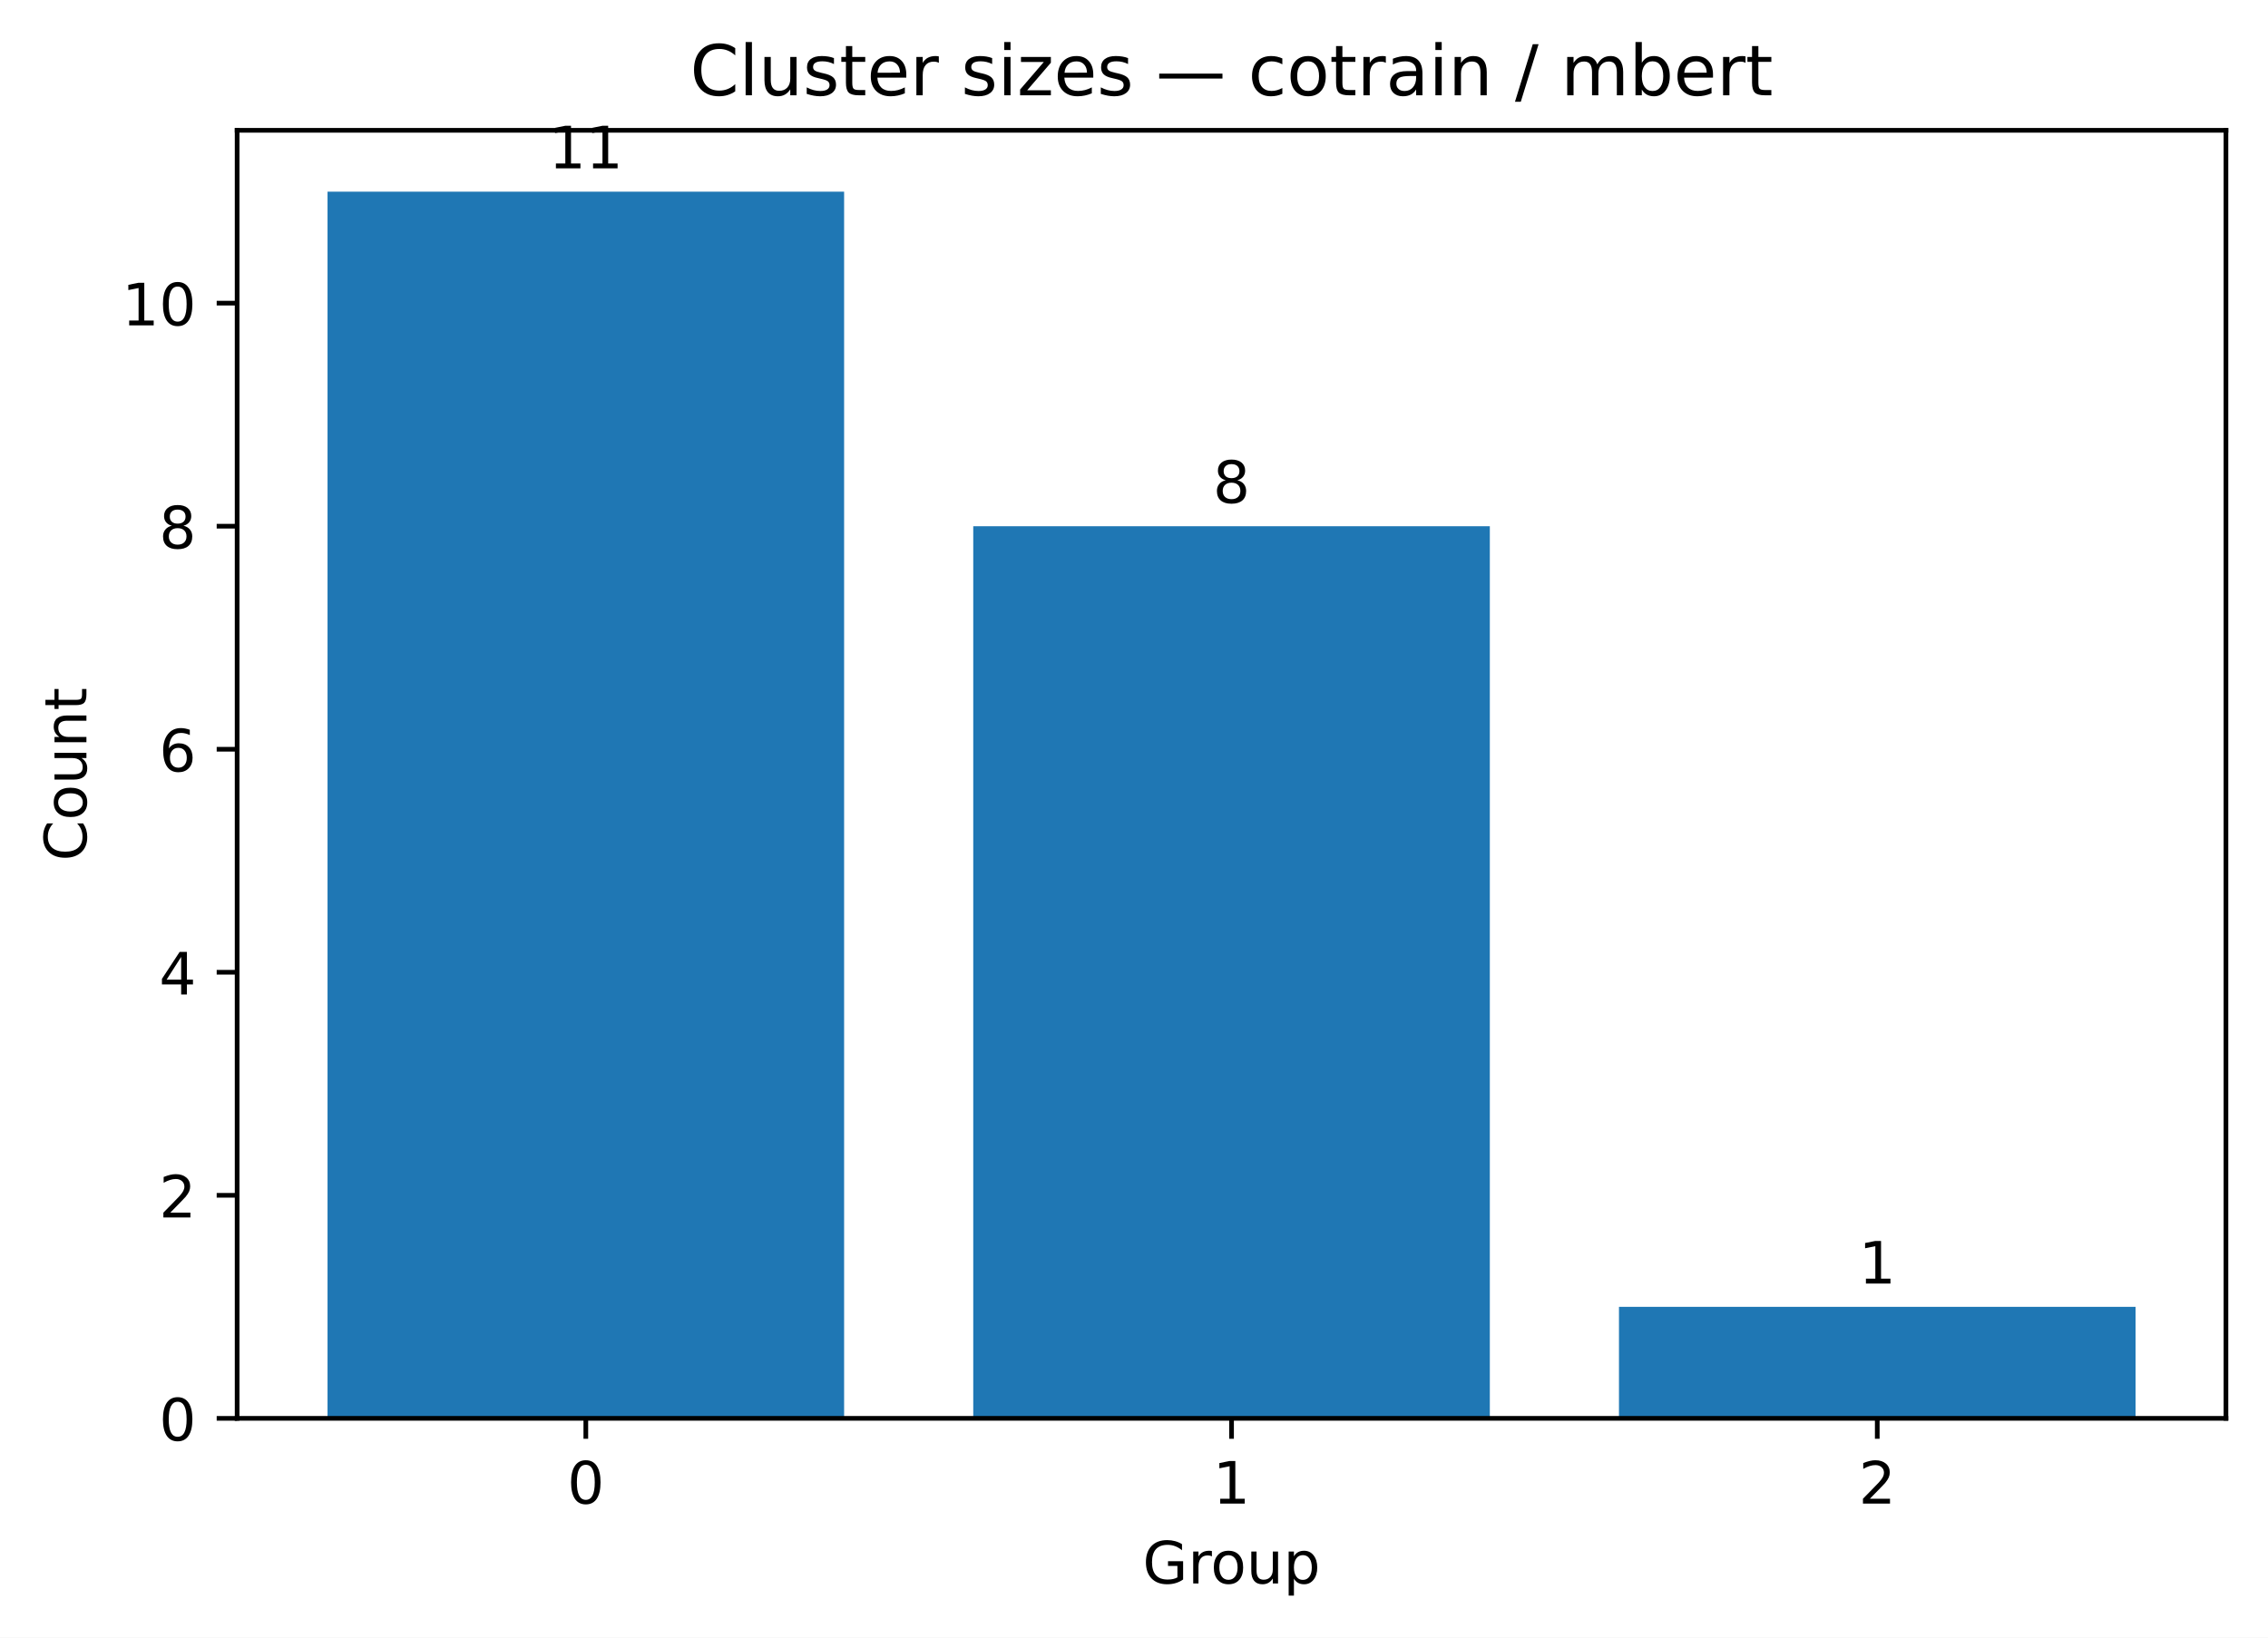
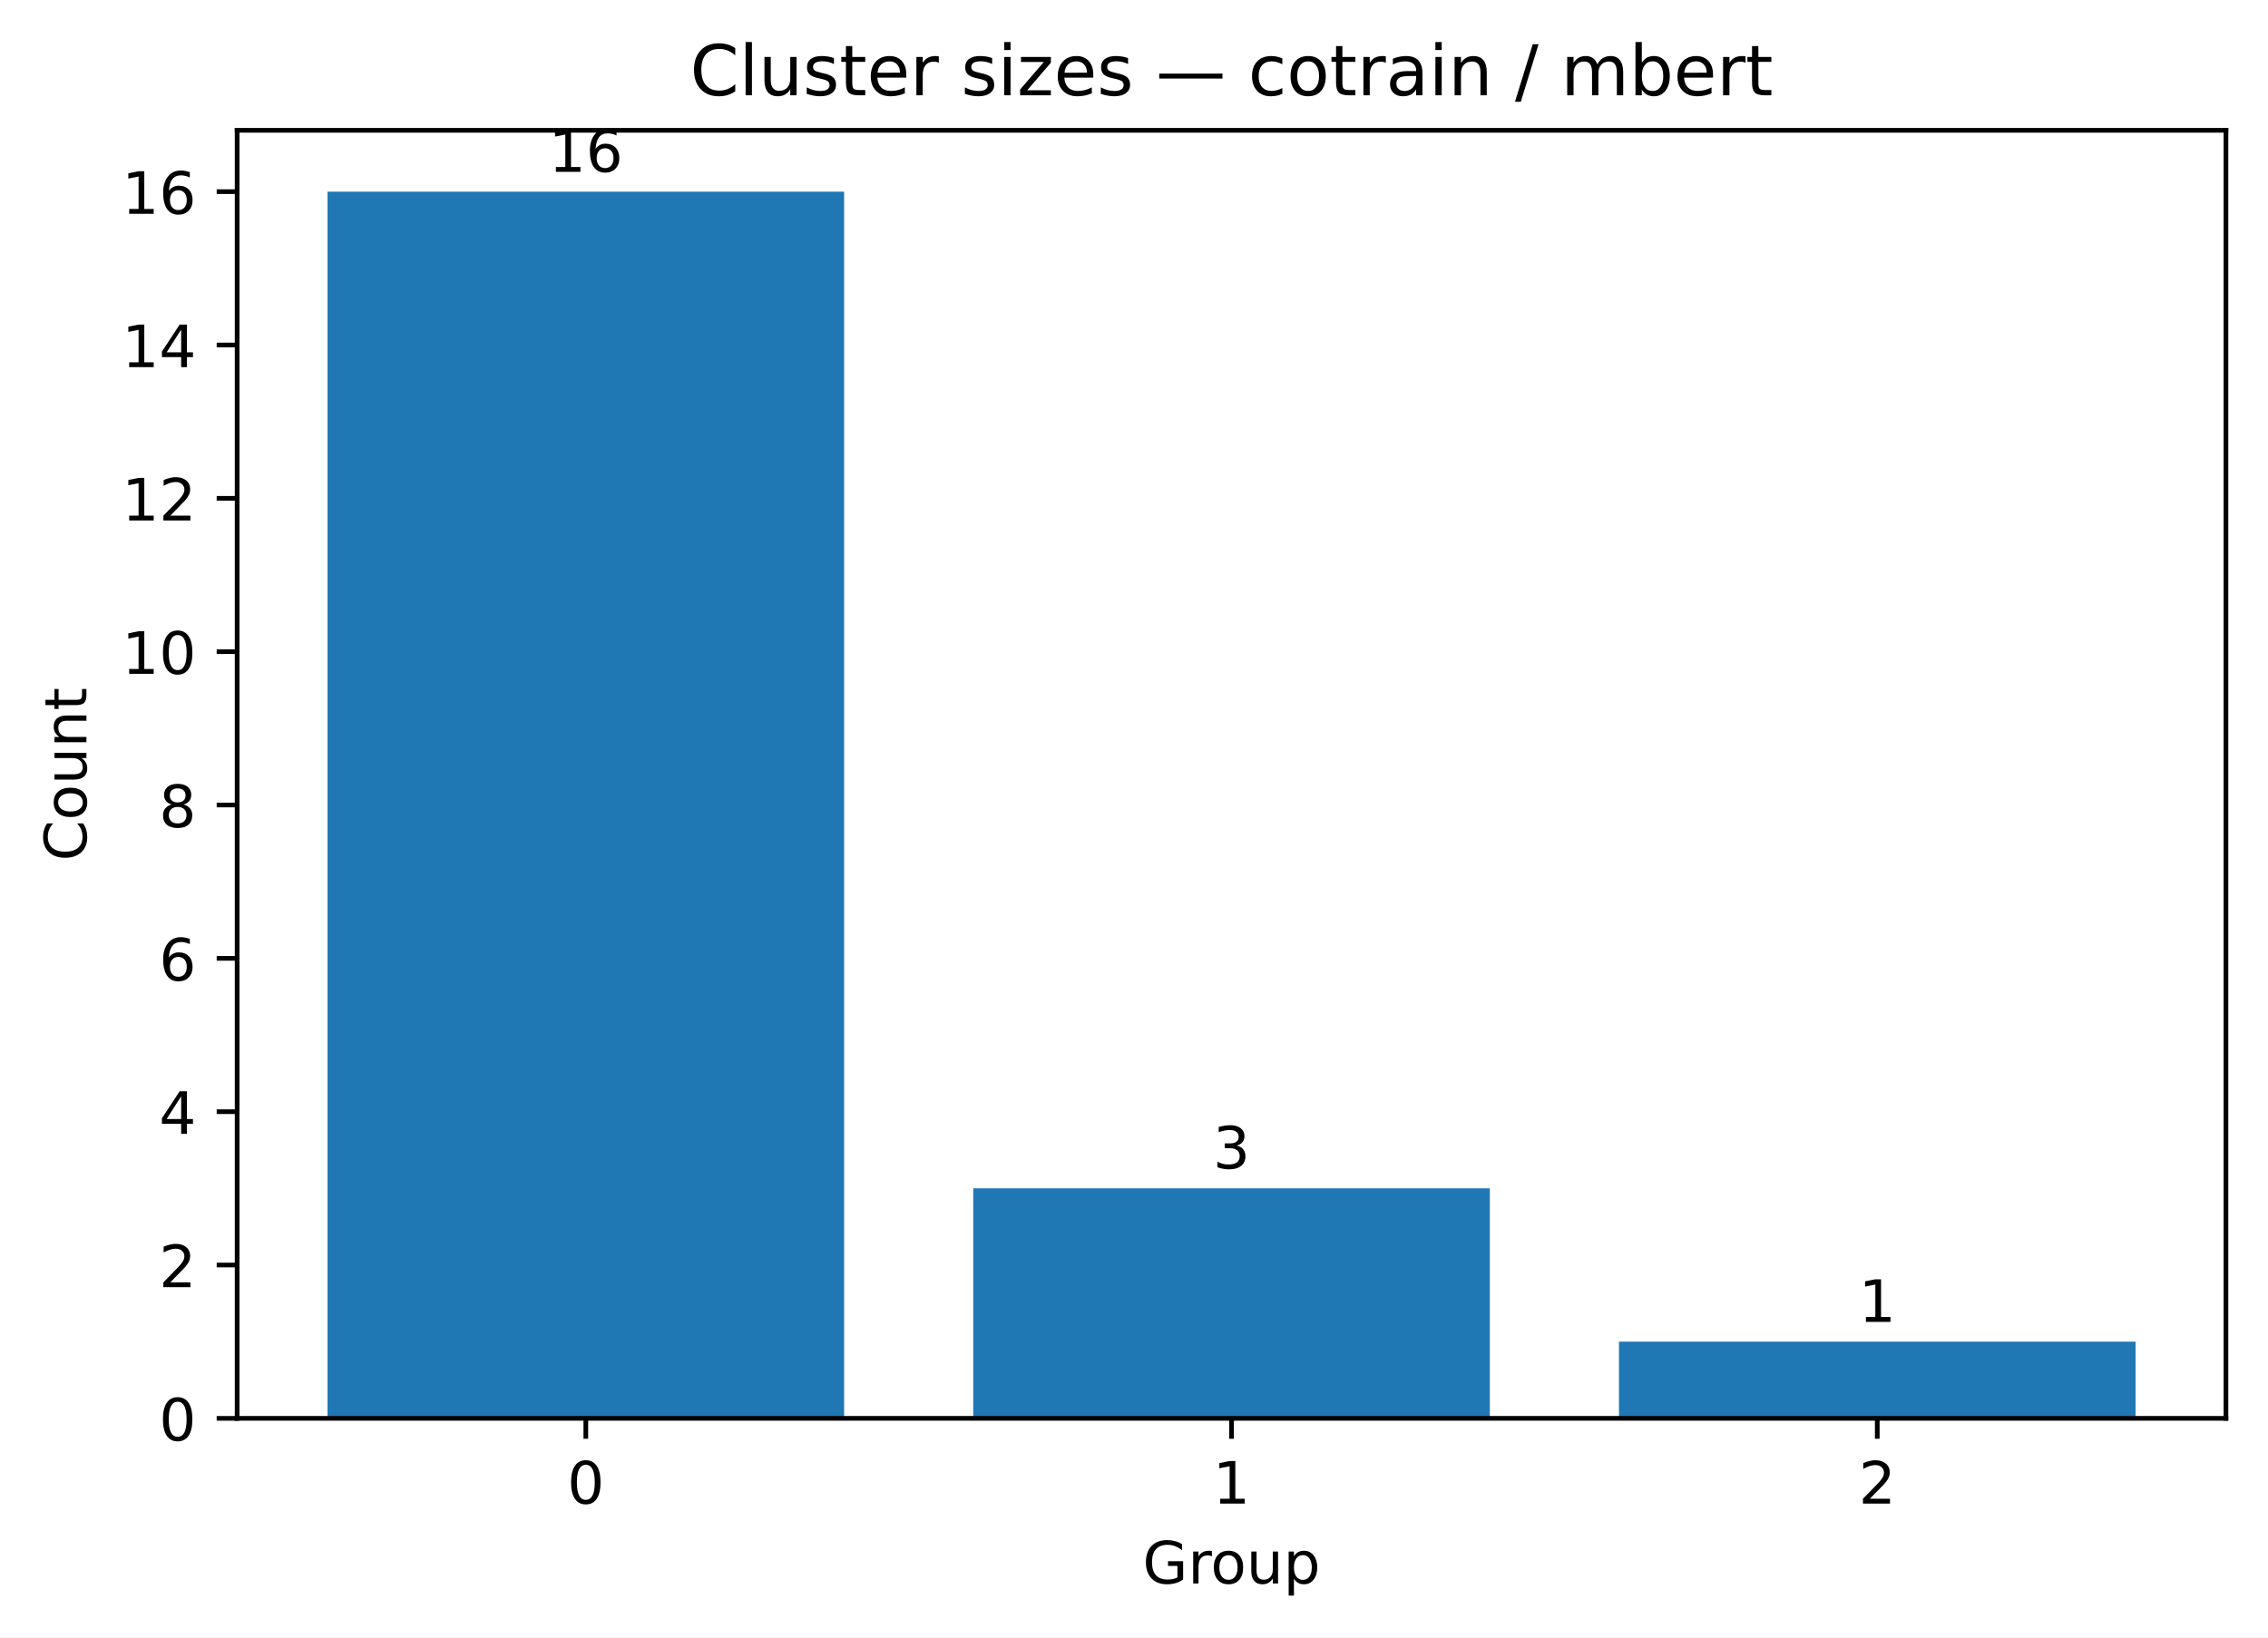
<svg xmlns="http://www.w3.org/2000/svg" xmlns:xlink="http://www.w3.org/1999/xlink" width="388.343pt" height="280.474pt" viewBox="0 0 388.343 280.474" version="1.1">
  <defs>
    <style type="text/css">*{stroke-linejoin: round; stroke-linecap: butt}</style>
  </defs>
  <g id="figure_1">
    <g id="patch_1">
      <path d="M 0 280.474  L 388.343 280.474  L 388.343 0  L 0 0  z " style="fill: #ffffff" />
    </g>
    <g id="axes_1">
      <g id="patch_2">
        <path d="M 40.603 242.918  L 381.143 242.918  L 381.143 22.318  L 40.603 22.318  z " style="fill: #ffffff" />
      </g>
      <g id="patch_3">
-         <path d="M 56.082 242.918  L 144.534 242.918  L 144.534 32.823  L 56.082 32.823  z " clip-path="url(#p47391e0e5c)" style="fill: #1f77b4" />
+         <path d="M 56.082 242.918  L 144.534 242.918  L 144.534 32.823  L 56.082 32.823  z " clip-path="url(#pb4401138f0)" style="fill: #1f77b4" />
      </g>
      <g id="patch_4">
-         <path d="M 166.647 242.918  L 255.099 242.918  L 255.099 90.122  L 166.647 90.122  z " clip-path="url(#p47391e0e5c)" style="fill: #1f77b4" />
+         <path d="M 166.647 242.918  L 255.099 242.918  L 255.099 203.525  L 166.647 203.525  z " clip-path="url(#pb4401138f0)" style="fill: #1f77b4" />
      </g>
      <g id="patch_5">
-         <path d="M 277.212 242.918  L 365.664 242.918  L 365.664 223.819  L 277.212 223.819  z " clip-path="url(#p47391e0e5c)" style="fill: #1f77b4" />
+         <path d="M 277.212 242.918  L 365.664 242.918  L 365.664 229.787  L 277.212 229.787  z " clip-path="url(#pb4401138f0)" style="fill: #1f77b4" />
      </g>
      <g id="matplotlib.axis_1">
        <g id="xtick_1">
          <g id="line2d_1">
            <defs>
-               <path id="mece4e2a791" d="M 0 0  L 0 3.5  " style="stroke: #000000; stroke-width: 0.8" />
+               <path id="ma0c35e1f61" d="M 0 0  L 0 3.5  " style="stroke: #000000; stroke-width: 0.8" />
            </defs>
            <g>
-               <use xlink:href="#mece4e2a791" x="100.308" y="242.918" style="stroke: #000000; stroke-width: 0.8" />
+               <use xlink:href="#ma0c35e1f61" x="100.308" y="242.918" style="stroke: #000000; stroke-width: 0.8" />
            </g>
          </g>
          <g id="text_1">
            <g transform="translate(97.12694 257.5166) scale(0.1 -0.1)">
              <defs>
                <path id="DejaVuSans-30" d="M 2034 4250  Q 1547 4250 1301 3770  Q 1056 3291 1056 2328  Q 1056 1369 1301 889  Q 1547 409 2034 409  Q 2525 409 2770 889  Q 3016 1369 3016 2328  Q 3016 3291 2770 3770  Q 2525 4250 2034 4250  z M 2034 4750  Q 2819 4750 3233 4129  Q 3647 3509 3647 2328  Q 3647 1150 3233 529  Q 2819 -91 2034 -91  Q 1250 -91 836 529  Q 422 1150 422 2328  Q 422 3509 836 4129  Q 1250 4750 2034 4750  z " transform="scale(0.015625)" />
              </defs>
              <use xlink:href="#DejaVuSans-30" />
            </g>
          </g>
        </g>
        <g id="xtick_2">
          <g id="line2d_2">
            <g>
-               <use xlink:href="#mece4e2a791" x="210.873" y="242.918" style="stroke: #000000; stroke-width: 0.8" />
+               <use xlink:href="#ma0c35e1f61" x="210.873" y="242.918" style="stroke: #000000; stroke-width: 0.8" />
            </g>
          </g>
          <g id="text_2">
            <g transform="translate(207.6919 257.5166) scale(0.1 -0.1)">
              <defs>
                <path id="DejaVuSans-31" d="M 794 531  L 1825 531  L 1825 4091  L 703 3866  L 703 4441  L 1819 4666  L 2450 4666  L 2450 531  L 3481 531  L 3481 0  L 794 0  L 794 531  z " transform="scale(0.015625)" />
              </defs>
              <use xlink:href="#DejaVuSans-31" />
            </g>
          </g>
        </g>
        <g id="xtick_3">
          <g id="line2d_3">
            <g>
-               <use xlink:href="#mece4e2a791" x="321.438" y="242.918" style="stroke: #000000; stroke-width: 0.8" />
+               <use xlink:href="#ma0c35e1f61" x="321.438" y="242.918" style="stroke: #000000; stroke-width: 0.8" />
            </g>
          </g>
          <g id="text_3">
            <g transform="translate(318.2568 257.5166) scale(0.1 -0.1)">
              <defs>
                <path id="DejaVuSans-32" d="M 1228 531  L 3431 531  L 3431 0  L 469 0  L 469 531  Q 828 903 1448 1529  Q 2069 2156 2228 2338  Q 2531 2678 2651 2914  Q 2772 3150 2772 3378  Q 2772 3750 2511 3984  Q 2250 4219 1831 4219  Q 1534 4219 1204 4116  Q 875 4013 500 3803  L 500 4441  Q 881 4594 1212 4672  Q 1544 4750 1819 4750  Q 2544 4750 2975 4387  Q 3406 4025 3406 3419  Q 3406 3131 3298 2873  Q 3191 2616 2906 2266  Q 2828 2175 2409 1742  Q 1991 1309 1228 531  z " transform="scale(0.015625)" />
              </defs>
              <use xlink:href="#DejaVuSans-32" />
            </g>
          </g>
        </g>
        <g id="text_4">
          <g transform="translate(195.6536 271.1947) scale(0.1 -0.1)">
            <defs>
              <path id="DejaVuSans-47" d="M 3809 666  L 3809 1919  L 2778 1919  L 2778 2438  L 4434 2438  L 4434 434  Q 4069 175 3628 42  Q 3188 -91 2688 -91  Q 1594 -91 976 548  Q 359 1188 359 2328  Q 359 3472 976 4111  Q 1594 4750 2688 4750  Q 3144 4750 3555 4637  Q 3966 4525 4313 4306  L 4313 3634  Q 3963 3931 3569 4081  Q 3175 4231 2741 4231  Q 1884 4231 1454 3753  Q 1025 3275 1025 2328  Q 1025 1384 1454 906  Q 1884 428 2741 428  Q 3075 428 3337 486  Q 3600 544 3809 666  z " transform="scale(0.015625)" />
              <path id="DejaVuSans-72" d="M 2631 2963  Q 2534 3019 2420 3045  Q 2306 3072 2169 3072  Q 1681 3072 1420 2755  Q 1159 2438 1159 1844  L 1159 0  L 581 0  L 581 3500  L 1159 3500  L 1159 2956  Q 1341 3275 1631 3429  Q 1922 3584 2338 3584  Q 2397 3584 2469 3576  Q 2541 3569 2628 3553  L 2631 2963  z " transform="scale(0.015625)" />
              <path id="DejaVuSans-6f" d="M 1959 3097  Q 1497 3097 1228 2736  Q 959 2375 959 1747  Q 959 1119 1226 758  Q 1494 397 1959 397  Q 2419 397 2687 759  Q 2956 1122 2956 1747  Q 2956 2369 2687 2733  Q 2419 3097 1959 3097  z M 1959 3584  Q 2709 3584 3137 3096  Q 3566 2609 3566 1747  Q 3566 888 3137 398  Q 2709 -91 1959 -91  Q 1206 -91 779 398  Q 353 888 353 1747  Q 353 2609 779 3096  Q 1206 3584 1959 3584  z " transform="scale(0.015625)" />
              <path id="DejaVuSans-75" d="M 544 1381  L 544 3500  L 1119 3500  L 1119 1403  Q 1119 906 1312 657  Q 1506 409 1894 409  Q 2359 409 2629 706  Q 2900 1003 2900 1516  L 2900 3500  L 3475 3500  L 3475 0  L 2900 0  L 2900 538  Q 2691 219 2414 64  Q 2138 -91 1772 -91  Q 1169 -91 856 284  Q 544 659 544 1381  z M 1991 3584  L 1991 3584  z " transform="scale(0.015625)" />
              <path id="DejaVuSans-70" d="M 1159 525  L 1159 -1331  L 581 -1331  L 581 3500  L 1159 3500  L 1159 2969  Q 1341 3281 1617 3432  Q 1894 3584 2278 3584  Q 2916 3584 3314 3078  Q 3713 2572 3713 1747  Q 3713 922 3314 415  Q 2916 -91 2278 -91  Q 1894 -91 1617 61  Q 1341 213 1159 525  z M 3116 1747  Q 3116 2381 2855 2742  Q 2594 3103 2138 3103  Q 1681 3103 1420 2742  Q 1159 2381 1159 1747  Q 1159 1113 1420 752  Q 1681 391 2138 391  Q 2594 391 2855 752  Q 3116 1113 3116 1747  z " transform="scale(0.015625)" />
            </defs>
            <use xlink:href="#DejaVuSans-47" />
            <use xlink:href="#DejaVuSans-72" transform="translate(77.49023 0)" />
            <use xlink:href="#DejaVuSans-6f" transform="translate(116.3535 0)" />
            <use xlink:href="#DejaVuSans-75" transform="translate(177.5352 0)" />
            <use xlink:href="#DejaVuSans-70" transform="translate(240.9141 0)" />
          </g>
        </g>
      </g>
      <g id="matplotlib.axis_2">
        <g id="ytick_1">
          <g id="line2d_4">
            <defs>
-               <path id="m3eb030a950" d="M 0 0  L -3.5 0  " style="stroke: #000000; stroke-width: 0.8" />
+               <path id="m6f04cf1eae" d="M 0 0  L -3.5 0  " style="stroke: #000000; stroke-width: 0.8" />
            </defs>
            <g>
-               <use xlink:href="#m3eb030a950" x="40.603" y="242.918" style="stroke: #000000; stroke-width: 0.8" />
+               <use xlink:href="#m6f04cf1eae" x="40.603" y="242.918" style="stroke: #000000; stroke-width: 0.8" />
            </g>
          </g>
          <g id="text_5">
            <g transform="translate(27.24063 246.7173) scale(0.1 -0.1)">
              <use xlink:href="#DejaVuSans-30" />
            </g>
          </g>
        </g>
        <g id="ytick_2">
          <g id="line2d_5">
            <g>
-               <use xlink:href="#m3eb030a950" x="40.603" y="204.719" style="stroke: #000000; stroke-width: 0.8" />
+               <use xlink:href="#m6f04cf1eae" x="40.603" y="216.656" style="stroke: #000000; stroke-width: 0.8" />
            </g>
          </g>
          <g id="text_6">
-             <g transform="translate(27.24063 208.5182) scale(0.1 -0.1)">
+             <g transform="translate(27.24063 220.4554) scale(0.1 -0.1)">
              <use xlink:href="#DejaVuSans-32" />
            </g>
          </g>
        </g>
        <g id="ytick_3">
          <g id="line2d_6">
            <g>
-               <use xlink:href="#m3eb030a950" x="40.603" y="166.52" style="stroke: #000000; stroke-width: 0.8" />
+               <use xlink:href="#m6f04cf1eae" x="40.603" y="190.394" style="stroke: #000000; stroke-width: 0.8" />
            </g>
          </g>
          <g id="text_7">
-             <g transform="translate(27.24063 170.3191) scale(0.1 -0.1)">
+             <g transform="translate(27.24063 194.1935) scale(0.1 -0.1)">
              <defs>
                <path id="DejaVuSans-34" d="M 2419 4116  L 825 1625  L 2419 1625  L 2419 4116  z M 2253 4666  L 3047 4666  L 3047 1625  L 3713 1625  L 3713 1100  L 3047 1100  L 3047 0  L 2419 0  L 2419 1100  L 313 1100  L 313 1709  L 2253 4666  z " transform="scale(0.015625)" />
              </defs>
              <use xlink:href="#DejaVuSans-34" />
            </g>
          </g>
        </g>
        <g id="ytick_4">
          <g id="line2d_7">
            <g>
-               <use xlink:href="#m3eb030a950" x="40.603" y="128.321" style="stroke: #000000; stroke-width: 0.8" />
+               <use xlink:href="#m6f04cf1eae" x="40.603" y="164.132" style="stroke: #000000; stroke-width: 0.8" />
            </g>
          </g>
          <g id="text_8">
-             <g transform="translate(27.24063 132.1199) scale(0.1 -0.1)">
+             <g transform="translate(27.24063 167.9316) scale(0.1 -0.1)">
              <defs>
                <path id="DejaVuSans-36" d="M 2113 2584  Q 1688 2584 1439 2293  Q 1191 2003 1191 1497  Q 1191 994 1439 701  Q 1688 409 2113 409  Q 2538 409 2786 701  Q 3034 994 3034 1497  Q 3034 2003 2786 2293  Q 2538 2584 2113 2584  z M 3366 4563  L 3366 3988  Q 3128 4100 2886 4159  Q 2644 4219 2406 4219  Q 1781 4219 1451 3797  Q 1122 3375 1075 2522  Q 1259 2794 1537 2939  Q 1816 3084 2150 3084  Q 2853 3084 3261 2657  Q 3669 2231 3669 1497  Q 3669 778 3244 343  Q 2819 -91 2113 -91  Q 1303 -91 875 529  Q 447 1150 447 2328  Q 447 3434 972 4092  Q 1497 4750 2381 4750  Q 2619 4750 2861 4703  Q 3103 4656 3366 4563  z " transform="scale(0.015625)" />
              </defs>
              <use xlink:href="#DejaVuSans-36" />
            </g>
          </g>
        </g>
        <g id="ytick_5">
          <g id="line2d_8">
            <g>
-               <use xlink:href="#m3eb030a950" x="40.603" y="90.122" style="stroke: #000000; stroke-width: 0.8" />
+               <use xlink:href="#m6f04cf1eae" x="40.603" y="137.871" style="stroke: #000000; stroke-width: 0.8" />
            </g>
          </g>
          <g id="text_9">
-             <g transform="translate(27.24063 93.92081) scale(0.1 -0.1)">
+             <g transform="translate(27.24063 141.6697) scale(0.1 -0.1)">
              <defs>
                <path id="DejaVuSans-38" d="M 2034 2216  Q 1584 2216 1326 1975  Q 1069 1734 1069 1313  Q 1069 891 1326 650  Q 1584 409 2034 409  Q 2484 409 2743 651  Q 3003 894 3003 1313  Q 3003 1734 2745 1975  Q 2488 2216 2034 2216  z M 1403 2484  Q 997 2584 770 2862  Q 544 3141 544 3541  Q 544 4100 942 4425  Q 1341 4750 2034 4750  Q 2731 4750 3128 4425  Q 3525 4100 3525 3541  Q 3525 3141 3298 2862  Q 3072 2584 2669 2484  Q 3125 2378 3379 2068  Q 3634 1759 3634 1313  Q 3634 634 3220 271  Q 2806 -91 2034 -91  Q 1263 -91 848 271  Q 434 634 434 1313  Q 434 1759 690 2068  Q 947 2378 1403 2484  z M 1172 3481  Q 1172 3119 1398 2916  Q 1625 2713 2034 2713  Q 2441 2713 2670 2916  Q 2900 3119 2900 3481  Q 2900 3844 2670 4047  Q 2441 4250 2034 4250  Q 1625 4250 1398 4047  Q 1172 3844 1172 3481  z " transform="scale(0.015625)" />
              </defs>
              <use xlink:href="#DejaVuSans-38" />
            </g>
          </g>
        </g>
        <g id="ytick_6">
          <g id="line2d_9">
            <g>
-               <use xlink:href="#m3eb030a950" x="40.603" y="51.922" style="stroke: #000000; stroke-width: 0.8" />
+               <use xlink:href="#m6f04cf1eae" x="40.603" y="111.609" style="stroke: #000000; stroke-width: 0.8" />
            </g>
          </g>
          <g id="text_10">
-             <g transform="translate(20.87813 55.72167) scale(0.1 -0.1)">
+             <g transform="translate(20.87813 115.4078) scale(0.1 -0.1)">
              <use xlink:href="#DejaVuSans-31" />
              <use xlink:href="#DejaVuSans-30" transform="translate(63.62305 0)" />
            </g>
          </g>
        </g>
-         <g id="text_11">
+         <g id="ytick_7">
+           <g id="line2d_10">
+             <g>
+               <use xlink:href="#m6f04cf1eae" x="40.603" y="85.347" style="stroke: #000000; stroke-width: 0.8" />
+             </g>
+           </g>
+           <g id="text_11">
+             <g transform="translate(20.87813 89.14592) scale(0.1 -0.1)">
+               <use xlink:href="#DejaVuSans-31" />
+               <use xlink:href="#DejaVuSans-32" transform="translate(63.62305 0)" />
+             </g>
+           </g>
+         </g>
+         <g id="ytick_8">
+           <g id="line2d_11">
+             <g>
+               <use xlink:href="#m6f04cf1eae" x="40.603" y="59.085" style="stroke: #000000; stroke-width: 0.8" />
+             </g>
+           </g>
+           <g id="text_12">
+             <g transform="translate(20.87813 62.88401) scale(0.1 -0.1)">
+               <use xlink:href="#DejaVuSans-31" />
+               <use xlink:href="#DejaVuSans-34" transform="translate(63.62305 0)" />
+             </g>
+           </g>
+         </g>
+         <g id="ytick_9">
+           <g id="line2d_12">
+             <g>
+               <use xlink:href="#m6f04cf1eae" x="40.603" y="32.823" style="stroke: #000000; stroke-width: 0.8" />
+             </g>
+           </g>
+           <g id="text_13">
+             <g transform="translate(20.87813 36.62211) scale(0.1 -0.1)">
+               <use xlink:href="#DejaVuSans-31" />
+               <use xlink:href="#DejaVuSans-36" transform="translate(63.62305 0)" />
+             </g>
+           </g>
+         </g>
+         <g id="text_14">
          <g transform="translate(14.79844 147.4666) rotate(-90) scale(0.1 -0.1)">
            <defs>
              <path id="DejaVuSans-43" d="M 4122 4306  L 4122 3641  Q 3803 3938 3442 4084  Q 3081 4231 2675 4231  Q 1875 4231 1450 3742  Q 1025 3253 1025 2328  Q 1025 1406 1450 917  Q 1875 428 2675 428  Q 3081 428 3442 575  Q 3803 722 4122 1019  L 4122 359  Q 3791 134 3420 21  Q 3050 -91 2638 -91  Q 1578 -91 968 557  Q 359 1206 359 2328  Q 359 3453 968 4101  Q 1578 4750 2638 4750  Q 3056 4750 3426 4639  Q 3797 4528 4122 4306  z " transform="scale(0.015625)" />
              <path id="DejaVuSans-6e" d="M 3513 2113  L 3513 0  L 2938 0  L 2938 2094  Q 2938 2591 2744 2837  Q 2550 3084 2163 3084  Q 1697 3084 1428 2787  Q 1159 2491 1159 1978  L 1159 0  L 581 0  L 581 3500  L 1159 3500  L 1159 2956  Q 1366 3272 1645 3428  Q 1925 3584 2291 3584  Q 2894 3584 3203 3211  Q 3513 2838 3513 2113  z " transform="scale(0.015625)" />
              <path id="DejaVuSans-74" d="M 1172 4494  L 1172 3500  L 2356 3500  L 2356 3053  L 1172 3053  L 1172 1153  Q 1172 725 1289 603  Q 1406 481 1766 481  L 2356 481  L 2356 0  L 1766 0  Q 1100 0 847 248  Q 594 497 594 1153  L 594 3053  L 172 3053  L 172 3500  L 594 3500  L 594 4494  L 1172 4494  z " transform="scale(0.015625)" />
            </defs>
            <use xlink:href="#DejaVuSans-43" />
            <use xlink:href="#DejaVuSans-6f" transform="translate(69.82422 0)" />
            <use xlink:href="#DejaVuSans-75" transform="translate(131.0059 0)" />
            <use xlink:href="#DejaVuSans-6e" transform="translate(194.3848 0)" />
            <use xlink:href="#DejaVuSans-74" transform="translate(257.7637 0)" />
          </g>
        </g>
      </g>
      <g id="patch_6">
        <path d="M 40.603 242.918  L 40.603 22.318  " style="fill: none; stroke: #000000; stroke-width: 0.8; stroke-linejoin: miter; stroke-linecap: square" />
      </g>
      <g id="patch_7">
        <path d="M 381.143 242.918  L 381.143 22.318  " style="fill: none; stroke: #000000; stroke-width: 0.8; stroke-linejoin: miter; stroke-linecap: square" />
      </g>
      <g id="patch_8">
        <path d="M 40.603 242.918  L 381.143 242.918  " style="fill: none; stroke: #000000; stroke-width: 0.8; stroke-linejoin: miter; stroke-linecap: square" />
      </g>
      <g id="patch_9">
        <path d="M 40.603 22.318  L 381.143 22.318  " style="fill: none; stroke: #000000; stroke-width: 0.8; stroke-linejoin: miter; stroke-linecap: square" />
      </g>
-       <g id="text_12">
-         <g transform="translate(93.94569 28.83324) scale(0.1 -0.1)">
+       <g id="text_15">
+         <g transform="translate(93.94569 29.4301) scale(0.1 -0.1)">
          <use xlink:href="#DejaVuSans-31" />
-           <use xlink:href="#DejaVuSans-31" transform="translate(63.62305 0)" />
-         </g>
-       </g>
-       <g id="text_13">
-         <g transform="translate(207.6919 86.13194) scale(0.1 -0.1)">
-           <use xlink:href="#DejaVuSans-38" />
-         </g>
-       </g>
-       <g id="text_14">
-         <g transform="translate(318.2568 219.8289) scale(0.1 -0.1)">
+           <use xlink:href="#DejaVuSans-36" transform="translate(63.62305 0)" />
+         </g>
+       </g>
+       <g id="text_16">
+         <g transform="translate(207.6919 200.1325) scale(0.1 -0.1)">
+           <defs>
+             <path id="DejaVuSans-33" d="M 2597 2516  Q 3050 2419 3304 2112  Q 3559 1806 3559 1356  Q 3559 666 3084 287  Q 2609 -91 1734 -91  Q 1441 -91 1130 -33  Q 819 25 488 141  L 488 750  Q 750 597 1062 519  Q 1375 441 1716 441  Q 2309 441 2620 675  Q 2931 909 2931 1356  Q 2931 1769 2642 2001  Q 2353 2234 1838 2234  L 1294 2234  L 1294 2753  L 1863 2753  Q 2328 2753 2575 2939  Q 2822 3125 2822 3475  Q 2822 3834 2567 4026  Q 2313 4219 1838 4219  Q 1578 4219 1281 4162  Q 984 4106 628 3988  L 628 4550  Q 988 4650 1302 4700  Q 1616 4750 1894 4750  Q 2613 4750 3031 4423  Q 3450 4097 3450 3541  Q 3450 3153 3228 2886  Q 3006 2619 2597 2516  z " transform="scale(0.015625)" />
+           </defs>
+           <use xlink:href="#DejaVuSans-33" />
+         </g>
+       </g>
+       <g id="text_17">
+         <g transform="translate(318.2568 226.3944) scale(0.1 -0.1)">
          <use xlink:href="#DejaVuSans-31" />
        </g>
      </g>
-       <g id="text_15">
+       <g id="text_18">
        <g transform="translate(118.1637 16.31812) scale(0.12 -0.12)">
          <defs>
            <path id="DejaVuSans-6c" d="M 603 4863  L 1178 4863  L 1178 0  L 603 0  L 603 4863  z " transform="scale(0.015625)" />
            <path id="DejaVuSans-73" d="M 2834 3397  L 2834 2853  Q 2591 2978 2328 3040  Q 2066 3103 1784 3103  Q 1356 3103 1142 2972  Q 928 2841 928 2578  Q 928 2378 1081 2264  Q 1234 2150 1697 2047  L 1894 2003  Q 2506 1872 2764 1633  Q 3022 1394 3022 966  Q 3022 478 2636 193  Q 2250 -91 1575 -91  Q 1294 -91 989 -36  Q 684 19 347 128  L 347 722  Q 666 556 975 473  Q 1284 391 1588 391  Q 1994 391 2212 530  Q 2431 669 2431 922  Q 2431 1156 2273 1281  Q 2116 1406 1581 1522  L 1381 1569  Q 847 1681 609 1914  Q 372 2147 372 2553  Q 372 3047 722 3315  Q 1072 3584 1716 3584  Q 2034 3584 2315 3537  Q 2597 3491 2834 3397  z " transform="scale(0.015625)" />
            <path id="DejaVuSans-65" d="M 3597 1894  L 3597 1613  L 953 1613  Q 991 1019 1311 708  Q 1631 397 2203 397  Q 2534 397 2845 478  Q 3156 559 3463 722  L 3463 178  Q 3153 47 2828 -22  Q 2503 -91 2169 -91  Q 1331 -91 842 396  Q 353 884 353 1716  Q 353 2575 817 3079  Q 1281 3584 2069 3584  Q 2775 3584 3186 3129  Q 3597 2675 3597 1894  z M 3022 2063  Q 3016 2534 2758 2815  Q 2500 3097 2075 3097  Q 1594 3097 1305 2825  Q 1016 2553 972 2059  L 3022 2063  z " transform="scale(0.015625)" />
            <path id="DejaVuSans-20" transform="scale(0.015625)" />
            <path id="DejaVuSans-69" d="M 603 3500  L 1178 3500  L 1178 0  L 603 0  L 603 3500  z M 603 4863  L 1178 4863  L 1178 4134  L 603 4134  L 603 4863  z " transform="scale(0.015625)" />
            <path id="DejaVuSans-7a" d="M 353 3500  L 3084 3500  L 3084 2975  L 922 459  L 3084 459  L 3084 0  L 275 0  L 275 525  L 2438 3041  L 353 3041  L 353 3500  z " transform="scale(0.015625)" />
            <path id="DejaVuSans-2014" d="M 313 1978  L 6088 1978  L 6088 1528  L 313 1528  L 313 1978  z " transform="scale(0.015625)" />
            <path id="DejaVuSans-63" d="M 3122 3366  L 3122 2828  Q 2878 2963 2633 3030  Q 2388 3097 2138 3097  Q 1578 3097 1268 2742  Q 959 2388 959 1747  Q 959 1106 1268 751  Q 1578 397 2138 397  Q 2388 397 2633 464  Q 2878 531 3122 666  L 3122 134  Q 2881 22 2623 -34  Q 2366 -91 2075 -91  Q 1284 -91 818 406  Q 353 903 353 1747  Q 353 2603 823 3093  Q 1294 3584 2113 3584  Q 2378 3584 2631 3529  Q 2884 3475 3122 3366  z " transform="scale(0.015625)" />
            <path id="DejaVuSans-61" d="M 2194 1759  Q 1497 1759 1228 1600  Q 959 1441 959 1056  Q 959 750 1161 570  Q 1363 391 1709 391  Q 2188 391 2477 730  Q 2766 1069 2766 1631  L 2766 1759  L 2194 1759  z M 3341 1997  L 3341 0  L 2766 0  L 2766 531  Q 2569 213 2275 61  Q 1981 -91 1556 -91  Q 1019 -91 701 211  Q 384 513 384 1019  Q 384 1609 779 1909  Q 1175 2209 1959 2209  L 2766 2209  L 2766 2266  Q 2766 2663 2505 2880  Q 2244 3097 1772 3097  Q 1472 3097 1187 3025  Q 903 2953 641 2809  L 641 3341  Q 956 3463 1253 3523  Q 1550 3584 1831 3584  Q 2591 3584 2966 3190  Q 3341 2797 3341 1997  z " transform="scale(0.015625)" />
            <path id="DejaVuSans-2f" d="M 1625 4666  L 2156 4666  L 531 -594  L 0 -594  L 1625 4666  z " transform="scale(0.015625)" />
            <path id="DejaVuSans-6d" d="M 3328 2828  Q 3544 3216 3844 3400  Q 4144 3584 4550 3584  Q 5097 3584 5394 3201  Q 5691 2819 5691 2113  L 5691 0  L 5113 0  L 5113 2094  Q 5113 2597 4934 2840  Q 4756 3084 4391 3084  Q 3944 3084 3684 2787  Q 3425 2491 3425 1978  L 3425 0  L 2847 0  L 2847 2094  Q 2847 2600 2669 2842  Q 2491 3084 2119 3084  Q 1678 3084 1418 2786  Q 1159 2488 1159 1978  L 1159 0  L 581 0  L 581 3500  L 1159 3500  L 1159 2956  Q 1356 3278 1631 3431  Q 1906 3584 2284 3584  Q 2666 3584 2933 3390  Q 3200 3197 3328 2828  z " transform="scale(0.015625)" />
            <path id="DejaVuSans-62" d="M 3116 1747  Q 3116 2381 2855 2742  Q 2594 3103 2138 3103  Q 1681 3103 1420 2742  Q 1159 2381 1159 1747  Q 1159 1113 1420 752  Q 1681 391 2138 391  Q 2594 391 2855 752  Q 3116 1113 3116 1747  z M 1159 2969  Q 1341 3281 1617 3432  Q 1894 3584 2278 3584  Q 2916 3584 3314 3078  Q 3713 2572 3713 1747  Q 3713 922 3314 415  Q 2916 -91 2278 -91  Q 1894 -91 1617 61  Q 1341 213 1159 525  L 1159 0  L 581 0  L 581 4863  L 1159 4863  L 1159 2969  z " transform="scale(0.015625)" />
          </defs>
          <use xlink:href="#DejaVuSans-43" />
          <use xlink:href="#DejaVuSans-6c" transform="translate(69.82422 0)" />
          <use xlink:href="#DejaVuSans-75" transform="translate(97.60742 0)" />
          <use xlink:href="#DejaVuSans-73" transform="translate(160.9863 0)" />
          <use xlink:href="#DejaVuSans-74" transform="translate(213.0859 0)" />
          <use xlink:href="#DejaVuSans-65" transform="translate(252.2949 0)" />
          <use xlink:href="#DejaVuSans-72" transform="translate(313.8184 0)" />
          <use xlink:href="#DejaVuSans-20" transform="translate(354.9316 0)" />
          <use xlink:href="#DejaVuSans-73" transform="translate(386.7188 0)" />
          <use xlink:href="#DejaVuSans-69" transform="translate(438.8184 0)" />
          <use xlink:href="#DejaVuSans-7a" transform="translate(466.6016 0)" />
          <use xlink:href="#DejaVuSans-65" transform="translate(519.0918 0)" />
          <use xlink:href="#DejaVuSans-73" transform="translate(580.6152 0)" />
          <use xlink:href="#DejaVuSans-20" transform="translate(632.7148 0)" />
          <use xlink:href="#DejaVuSans-2014" transform="translate(664.502 0)" />
          <use xlink:href="#DejaVuSans-20" transform="translate(764.502 0)" />
          <use xlink:href="#DejaVuSans-63" transform="translate(796.2891 0)" />
          <use xlink:href="#DejaVuSans-6f" transform="translate(851.2695 0)" />
          <use xlink:href="#DejaVuSans-74" transform="translate(912.4512 0)" />
          <use xlink:href="#DejaVuSans-72" transform="translate(951.6602 0)" />
          <use xlink:href="#DejaVuSans-61" transform="translate(992.7734 0)" />
          <use xlink:href="#DejaVuSans-69" transform="translate(1054.053 0)" />
          <use xlink:href="#DejaVuSans-6e" transform="translate(1081.836 0)" />
          <use xlink:href="#DejaVuSans-20" transform="translate(1145.215 0)" />
          <use xlink:href="#DejaVuSans-2f" transform="translate(1177.002 0)" />
          <use xlink:href="#DejaVuSans-20" transform="translate(1210.693 0)" />
          <use xlink:href="#DejaVuSans-6d" transform="translate(1242.48 0)" />
          <use xlink:href="#DejaVuSans-62" transform="translate(1339.893 0)" />
          <use xlink:href="#DejaVuSans-65" transform="translate(1403.369 0)" />
          <use xlink:href="#DejaVuSans-72" transform="translate(1464.893 0)" />
          <use xlink:href="#DejaVuSans-74" transform="translate(1506.006 0)" />
        </g>
      </g>
    </g>
  </g>
  <defs>
-     <clipPath id="p47391e0e5c">
+     <clipPath id="pb4401138f0">
      <rect x="40.603" y="22.318" width="340.54" height="220.6" />
    </clipPath>
  </defs>
</svg>
